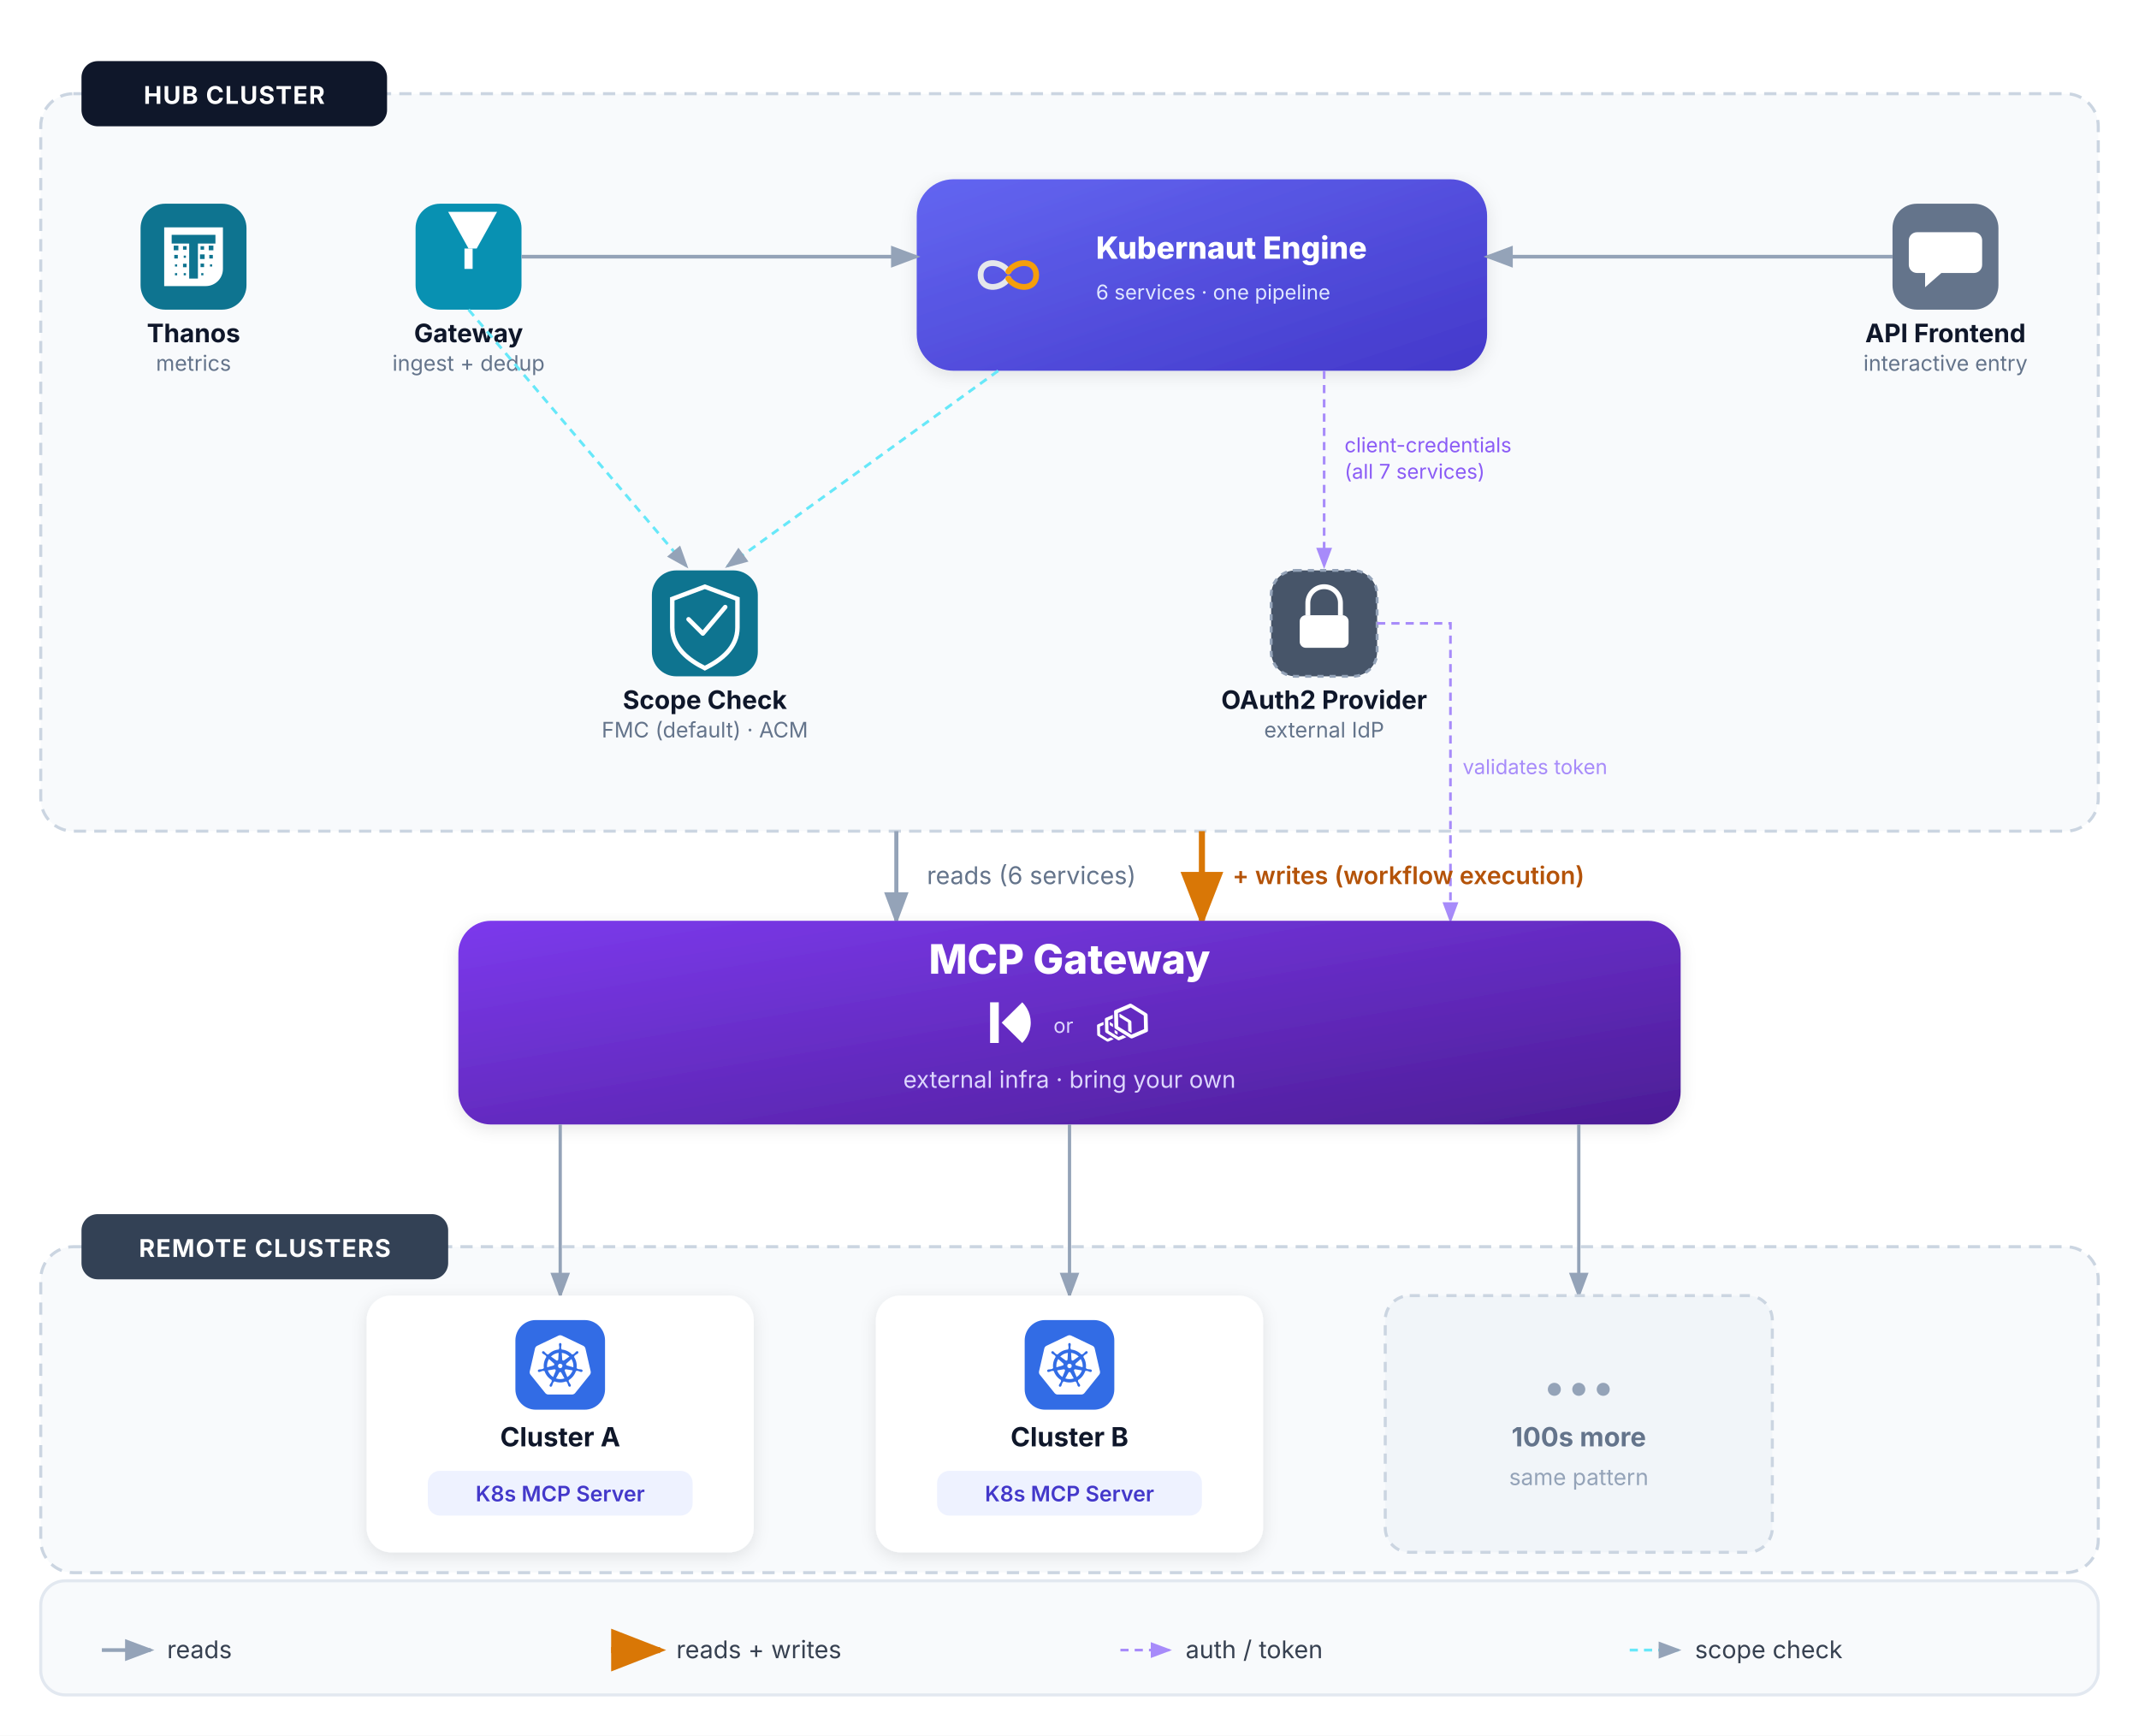
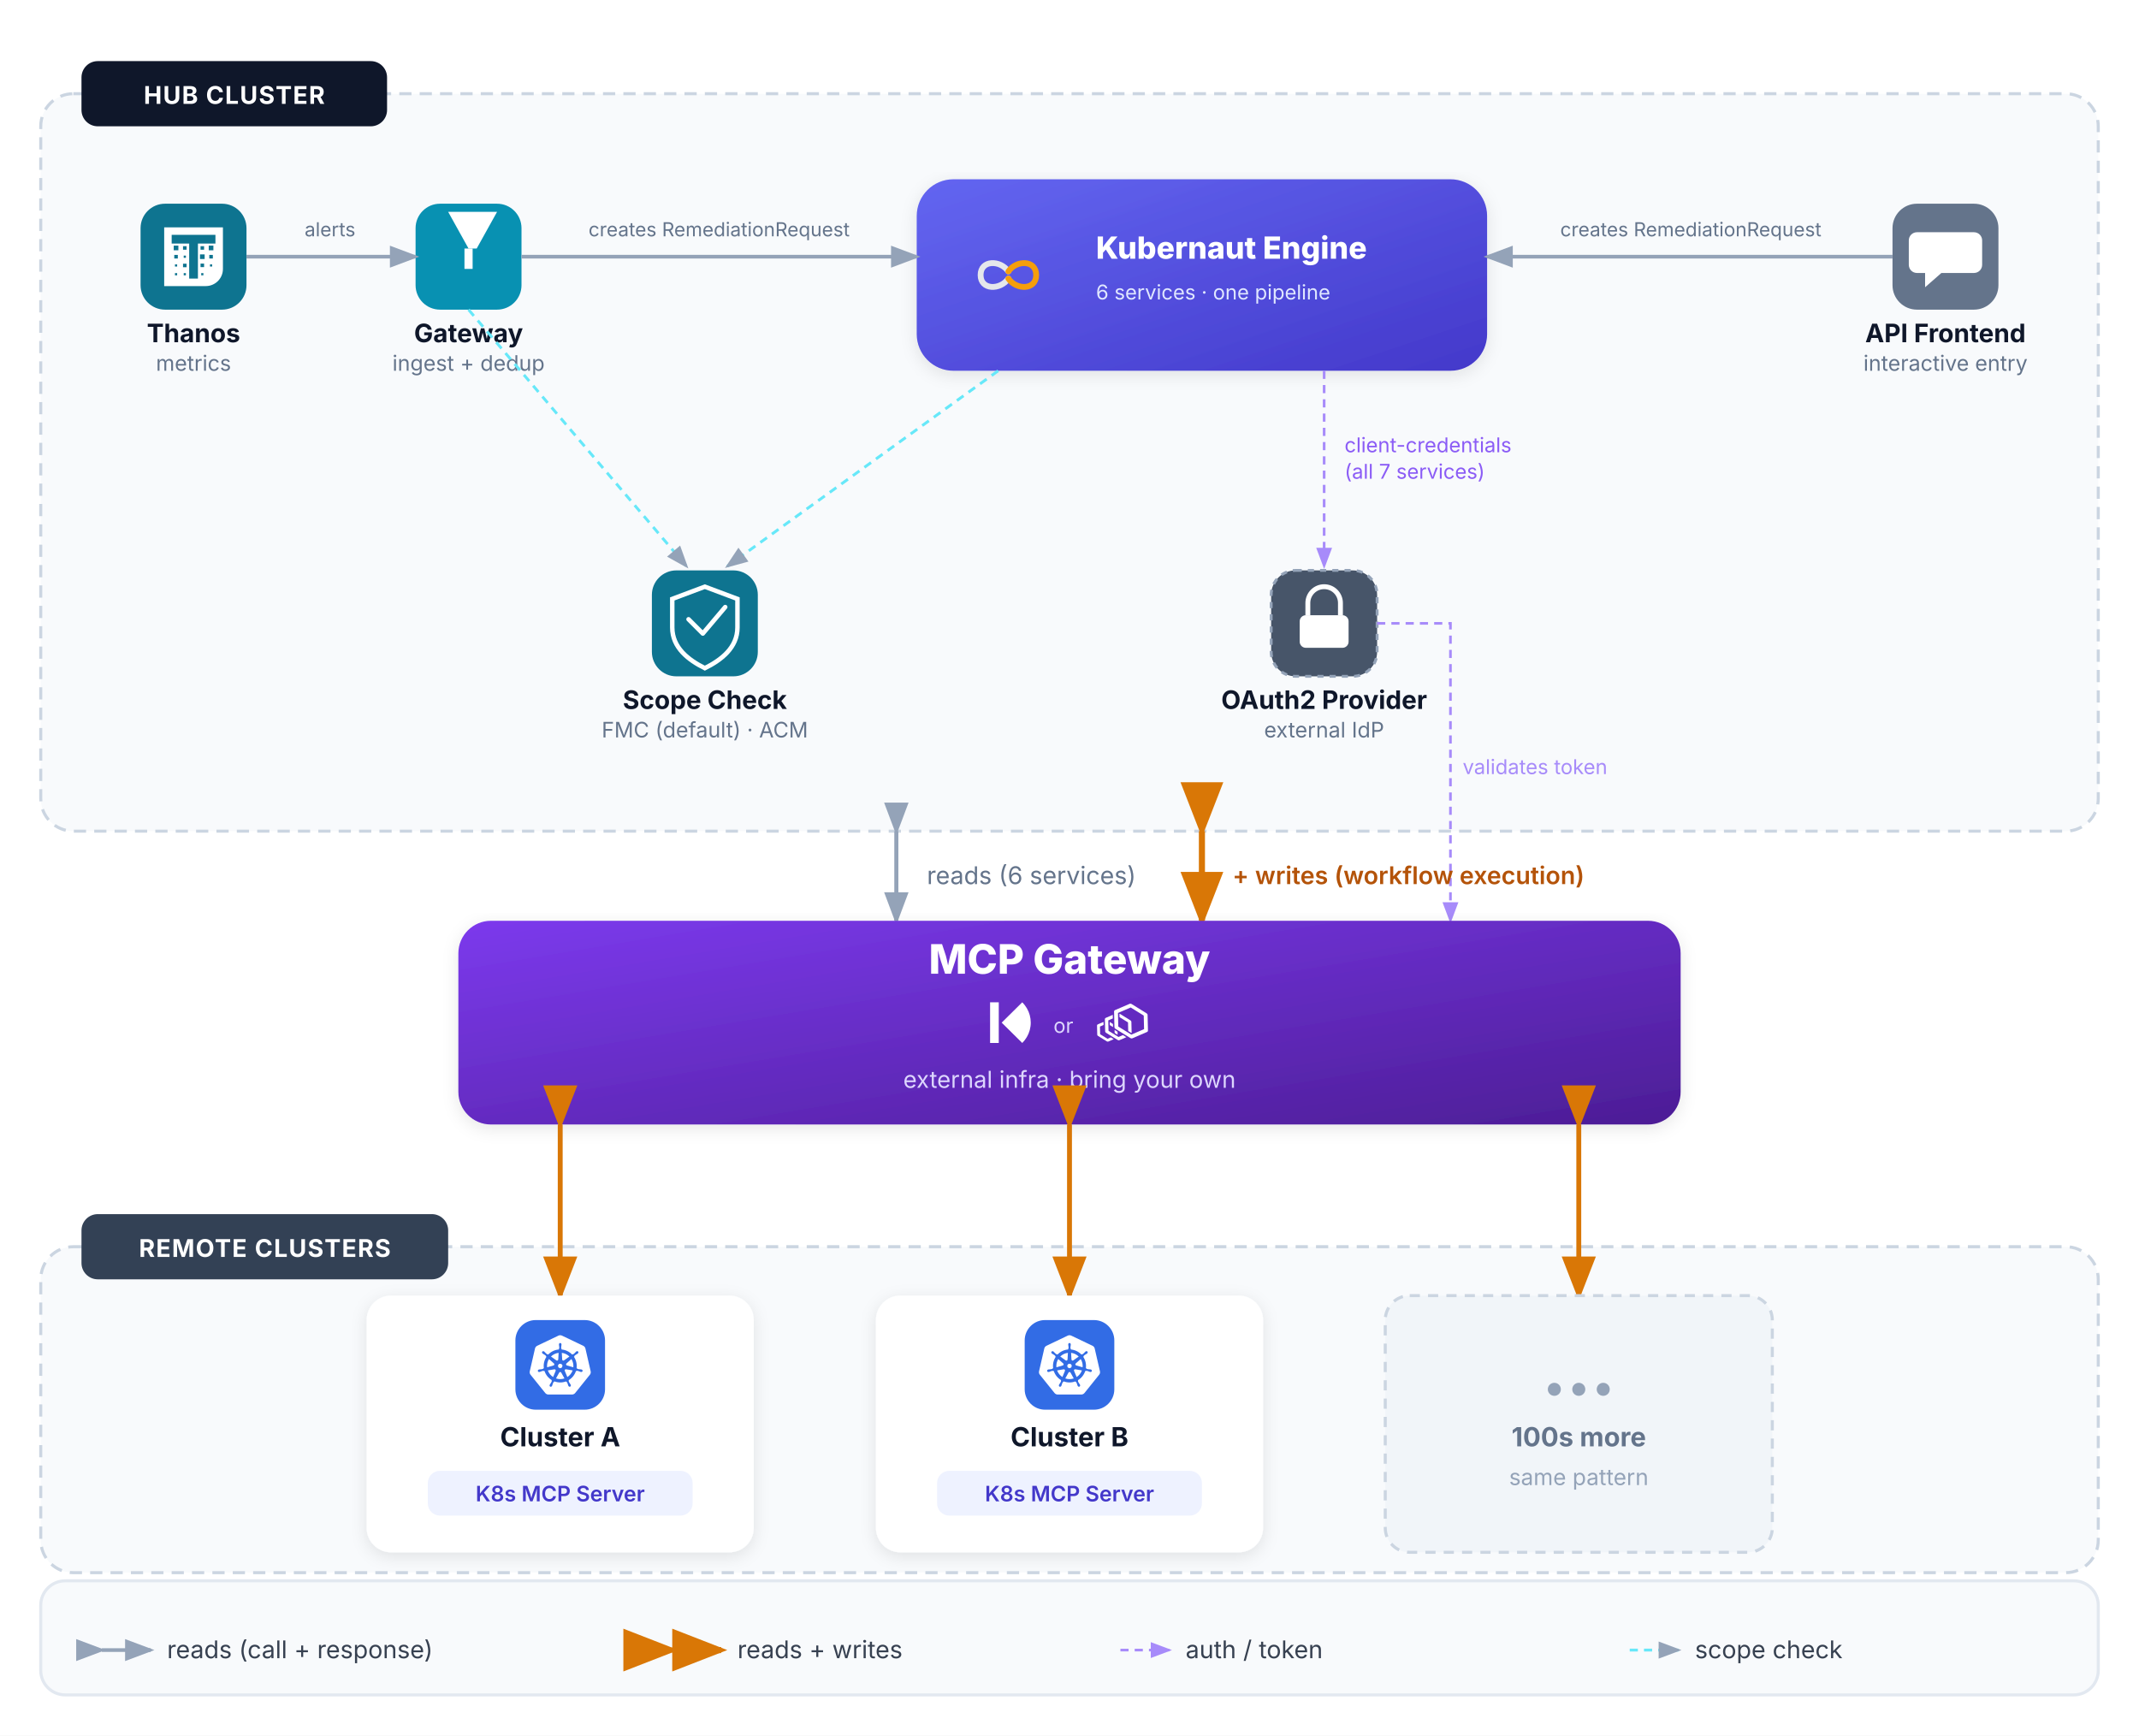
<svg xmlns="http://www.w3.org/2000/svg" viewBox="0 0 1050 852" font-family="Inter, -apple-system, BlinkMacSystemFont, 'Segoe UI', sans-serif">
  <defs>
    <filter id="sh" x="-4%" y="-6%" width="108%" height="118%">
      <feDropShadow dx="0" dy="2" stdDeviation="4" flood-color="#000" flood-opacity="0.10" />
    </filter>
    <marker id="ar" markerWidth="8" markerHeight="6" refX="7" refY="3" orient="auto">
      <polygon points="0,0 8,3 0,6" fill="#94A3B8" />
    </marker>
    <marker id="arw" markerWidth="9" markerHeight="7" refX="8" refY="3.5" orient="auto">
      <polygon points="0,0 9,3.5 0,7" fill="#D97706" />
    </marker>
    <marker id="ard" markerWidth="8" markerHeight="6" refX="7" refY="3" orient="auto">
      <polygon points="0,0 8,3 0,6" fill="#A78BFA" />
    </marker>
    <linearGradient id="gwGrad" x1="0" y1="0" x2="1" y2="1">
      <stop offset="0" stop-color="#7C3AED" />
      <stop offset="1" stop-color="#4C1D95" />
    </linearGradient>
    <linearGradient id="engineGrad" x1="0" y1="0" x2="1" y2="1">
      <stop offset="0" stop-color="#6366F1" />
      <stop offset="1" stop-color="#4338CA" />
    </linearGradient>
    <symbol id="k8sLogo" viewBox="0 0 24 24">
      <path fill="white" d="M10.204 14.35l.007.01-.999 2.413a5.171 5.171 0 0 1-2.075-2.597l2.578-.437.004.005a.44.44 0 0 1 .484.606zm-.833-2.129a.44.44 0 0 0 .173-.756l.002-.011L7.585 9.7a5.143 5.143 0 0 0-.73 3.255l2.514-.725.002-.009zm1.145-1.98a.44.44 0 0 0 .699-.337l.01-.005.15-2.62a5.144 5.144 0 0 0-3.01 1.442l2.147 1.523.004-.002zm.76 2.75l.723.349.722-.347.18-.78-.5-.623h-.804l-.5.623.179.779zm1.5-3.095a.44.44 0 0 0 .7.336l.008.003 2.134-1.513a5.188 5.188 0 0 0-2.992-1.442l.148 2.615.002.001zm10.876 5.97l-5.773 7.181a1.6 1.6 0 0 1-1.248.594l-9.261.003a1.6 1.6 0 0 1-1.247-.596l-5.776-7.18a1.583 1.583 0 0 1-.307-1.34L2.1 5.573c.108-.47.425-.864.863-1.073L11.305.513a1.606 1.606 0 0 1 1.385 0l8.345 3.985c.438.209.755.604.863 1.073l2.062 8.955c.108.47-.005.963-.308 1.34zm-3.289-2.057c-.042-.01-.103-.026-.145-.034-.174-.033-.315-.025-.479-.038-.35-.037-.638-.067-.895-.148-.105-.04-.18-.165-.216-.216l-.201-.059a6.45 6.45 0 0 0-.105-2.332 6.465 6.465 0 0 0-.936-2.163c.052-.047.15-.133.177-.159.008-.09.001-.183.094-.282.197-.185.444-.338.743-.522.142-.084.273-.137.415-.242.032-.024.076-.062.11-.089.24-.191.295-.52.123-.736-.172-.216-.506-.236-.745-.045-.034.027-.08.062-.111.088-.134.116-.217.23-.33.35-.246.25-.45.458-.673.609-.097.056-.239.037-.303.033l-.19.135a6.545 6.545 0 0 0-4.146-2.003l-.012-.223c-.065-.062-.143-.115-.163-.25-.022-.268.015-.557.057-.905.023-.163.061-.298.068-.475.001-.04-.001-.099-.001-.142 0-.306-.224-.555-.5-.555-.275 0-.499.249-.499.555l.001.014c0 .041-.002.092 0 .128.006.177.044.312.067.475.042.348.078.637.056.906a.545.545 0 0 1-.162.258l-.012.211a6.424 6.424 0 0 0-4.166 2.003 8.373 8.373 0 0 1-.18-.128c-.09.012-.18.04-.297-.029-.223-.15-.427-.358-.673-.608-.113-.12-.195-.234-.329-.349-.03-.026-.077-.062-.111-.088a.594.594 0 0 0-.348-.132.481.481 0 0 0-.398.176c-.172.216-.117.546.123.737l.007.005.104.083c.142.105.272.159.414.242.299.185.546.338.743.522.076.082.09.226.1.288l.16.143a6.462 6.462 0 0 0-1.02 4.506l-.208.06c-.055.072-.133.184-.215.217-.257.081-.546.11-.895.147-.164.014-.305.006-.48.039-.037.007-.09.02-.133.03l-.004.002-.007.002c-.295.071-.484.342-.423.608.061.267.349.429.645.365l.007-.001.01-.003.129-.029c.17-.046.294-.113.448-.172.33-.118.604-.217.87-.256.112-.009.23.069.288.101l.217-.037a6.5 6.5 0 0 0 2.88 3.596l-.09.218c.033.084.069.199.044.282-.097.252-.263.517-.452.813-.091.136-.185.242-.268.399-.02.037-.045.095-.064.134-.128.275-.034.591.213.71.248.12.556-.007.69-.282v-.002c.02-.039.046-.09.062-.127.07-.162.094-.301.144-.458.132-.332.205-.68.387-.897.05-.06.13-.082.215-.105l.113-.205a6.453 6.453 0 0 0 4.609.012l.106.192c.086.028.18.042.256.155.136.232.229.507.342.84.05.156.074.295.145.457.016.037.043.09.062.129.133.276.442.402.69.282.247-.118.341-.435.213-.71-.02-.039-.045-.096-.065-.134-.083-.156-.177-.261-.268-.398-.19-.296-.346-.541-.443-.793-.04-.13.007-.21.038-.294-.018-.022-.059-.144-.083-.202a6.499 6.499 0 0 0 2.88-3.622c.064.01.176.03.213.038.075-.05.144-.114.28-.104.266.039.54.138.87.256.154.06.277.128.448.173.036.01.088.019.13.028l.009.003.007.001c.297.064.584-.098.645-.365.06-.266-.128-.537-.423-.608zM16.4 9.701l-1.95 1.746v.005a.44.44 0 0 0 .173.757l.003.01 2.526.728a5.199 5.199 0 0 0-.108-1.674A5.208 5.208 0 0 0 16.4 9.7zm-4.013 5.325a.437.437 0 0 0-.404-.232.44.44 0 0 0-.372.233h-.002l-1.268 2.292a5.164 5.164 0 0 0 3.326.003l-1.27-2.296h-.01zm1.888-1.293a.44.44 0 0 0-.27.036.44.44 0 0 0-.214.572l-.003.004 1.01 2.438a5.15 5.15 0 0 0 2.081-2.615l-2.6-.44-.004.005z" />
    </symbol>
    <symbol id="kubernautLogo" viewBox="0 0 200 200">
      <path d="M100,92 C82,66 38,66 38,100 C38,134 82,134 100,108" fill="none" stroke="#E5E7EB" stroke-width="13" stroke-linecap="round" />
      <path d="M100,92 C118,66 162,66 162,100 C162,134 118,134 100,108" fill="none" stroke="#F59E0B" stroke-width="13" stroke-linecap="round" />
    </symbol>
    <symbol id="thanosLogo" viewBox="2.41 2.16 355.42 355.17">
      <path fill="white" d="M9.498 9.148v341.598h241.935a99.663 99.663 0 0 0 99.657-99.663V9.148zm266.263 215.328h12.75v12.75h-12.75zm-4.01-54.89h20.715v20.721h-20.715zm-3.186-54.103h27.093v27.117h-27.093zm-43.739 159.903h12.738v12.75h-12.75zm-3.986-55.539h20.721V240.587h-20.721zm-3.186-53.447h27.123v27.093h-27.093zm3.186-27.003v-20.715h20.721v20.715zm-97.83 135.99h12.75v12.75h-12.75zm-3.986-54.89h20.721v20.691h-20.721zm3.986-34.175v-12.75h12.75v12.75zm-3.986-67.64h20.721v20.715h-20.721zM72.101 275.387H84.875v12.75H72.101zm0-50.911H84.875v12.75H72.101zm-3.98-54.89h20.715v20.721h-20.715zm-3.192-54.103h27.099v27.117H64.929zM53.015 52.677h254.535v50.911H205.746v203.63h-50.904v-203.63H53.015z" />
    </symbol>
    <symbol id="kuadrantLogo" viewBox="0 0 1024 1024">
      <path fill="white" d="M809,1C993.59,183.56 1065.7,449.65 998.12,699.05C964.778,821.823 899.519,933.607 809,1023L292.27,512L809,1Z" />
      <rect fill="white" x="1" y="1" width="218" height="1022" />
    </symbol>
    <symbol id="envoyLogo" viewBox="-4.43 47.82 438.36 331.11">
      <path fill="white" d="M109.3 208.2l.6 25.4 26.7 16.5-.6-25.4zm65.2 105.4l-.6-24.8-23.4-14.5c-.3-.2-.7-.5-1-.7l.6 24.9 24.4 15.1zm-83.4 33.5L30 309.2l-1.5-63.5 29.9-12.9-.6-25.4L10 228c-3.7 1.6-5.9 5-5.8 8.9L6 313.1c.1 3.9 2.5 7.8 6.3 10.1l73.3 45.4c3.4 2.1 7.5 2.7 11 1.6.4-.1.7-.2 1-.4l45-19.4-24.4-15.1-27.1 11.8zm197.4-140.4c-.1-4.6-2.9-9.1-7.3-11.8l-88.9-55.1-2.7 1.2.6 26.7 70.4 43.6 1.7 71.4 26.9 16.7 1.5-.6-2.2-92.1z" />
      <path fill="white" d="M182 332l-82.6-51.2-2-86 37.6-16.2-.7-29.6-58.4 25.2c-4.3 1.9-6.9 5.8-6.8 10.4l2.4 100.8c.1 4.6 2.9 9.1 7.3 11.8l96.8 60c4 2.5 8.8 3.1 12.8 1.9.4-.1.8-.3 1.2-.5l57.2-24.7-28.4-17.6L182 332z" />
      <path fill="white" d="M414.4 136.2l-124.2-77c-4.6-2.8-10-3.6-14.7-2.1-.5.1-.9.3-1.4.5L153 109.8c-4.9 2.1-7.9 6.6-7.7 11.9l3 129.2c.1 5.2 3.3 10.4 8.3 13.5l124.2 76.9c4.6 2.8 10 3.6 14.7 2.1.5-.1.9-.3 1.4-.5L418 290.7c4.9-2.1 7.8-6.6 7.7-11.9l-3-129.2c-.1-5.2-3.3-10.3-8.3-13.4zM288.2 312.5l-107.9-66.9-2.7-112.2L282.9 88l107.9 66.9 2.7 112.2-105.3 45.4z" />
    </symbol>
  </defs>
  <rect x="0" y="0" width="1050" height="852" fill="white" />
  <rect x="20" y="46" width="1010" height="362" rx="16" fill="#F8FAFC" stroke="#CBD5E1" stroke-width="1.5" stroke-dasharray="6,4" />
  <rect x="40" y="30" width="150" height="32" rx="8" fill="#0F172A" />
  <text x="115" y="51" text-anchor="middle" font-size="12px" font-weight="700" fill="white" letter-spacing="0.5">HUB CLUSTER</text>
  <rect x="69" y="100" width="52" height="52" rx="12" fill="#0E7490" />
  <use href="#thanosLogo" x="80" y="111" width="30" height="30" />
  <text x="95" y="168" text-anchor="middle" font-size="12.5px" font-weight="700" fill="#0F172A">Thanos</text>
  <text x="95" y="182" text-anchor="middle" font-size="10.5px" fill="#64748B">metrics</text>
  <rect x="204" y="100" width="52" height="52" rx="12" fill="#0891B2" />
  <path d="M220,104 L244,104 L234,122 L230,122 Z" fill="white" />
  <rect x="228" y="122" width="4" height="10" fill="white" />
  <text x="230" y="168" text-anchor="middle" font-size="12.5px" font-weight="700" fill="#0F172A">Gateway</text>
  <text x="230" y="182" text-anchor="middle" font-size="10.5px" fill="#64748B">ingest + dedup</text>
  <g filter="url(#sh)">
    <rect x="450" y="88" width="280" height="94" rx="18" fill="url(#engineGrad)" />
  </g>
  <use href="#kubernautLogo" x="473" y="113" width="44" height="44" />
  <text x="538" y="127" font-size="15px" font-weight="800" fill="white">Kubernaut Engine</text>
  <text x="538" y="147" font-size="10px" fill="#E0E7FF">6 services · one pipeline</text>
  <rect x="929" y="100" width="52" height="52" rx="12" fill="#64748B" />
  <path d="M941,114 h28 a4,4 0 0 1 4,4 v12 a4,4 0 0 1 -4,4 h-16 l-8,7 v-7 h-4 a4,4 0 0 1 -4,-4 v-12 a4,4 0 0 1 4,-4 z" fill="white" />
  <text x="955" y="168" text-anchor="middle" font-size="12.5px" font-weight="700" fill="#0F172A">API Frontend</text>
  <text x="955" y="182" text-anchor="middle" font-size="10.5px" fill="#64748B">interactive entry</text>
+   <line x1="121" y1="126" x2="204" y2="126" stroke="#94A3B8" stroke-width="1.8" marker-end="url(#ar)" />
+   <text x="162" y="116" text-anchor="middle" font-size="9.5px" fill="#64748B">alerts</text>
  <line x1="256" y1="126" x2="450" y2="126" stroke="#94A3B8" stroke-width="1.8" marker-end="url(#ar)" />
+   <text x="353" y="116" text-anchor="middle" font-size="9.5px" fill="#64748B">creates RemediationRequest</text>
  <line x1="929" y1="126" x2="730" y2="126" stroke="#94A3B8" stroke-width="1.8" marker-end="url(#ar)" />
+   <text x="830" y="116" text-anchor="middle" font-size="9.5px" fill="#64748B">creates RemediationRequest</text>
  <rect x="320" y="280" width="52" height="52" rx="12" fill="#0E7490" />
  <path d="M346,288 L362,294 v14 c0,10 -8,16 -16,20 c-8,-4 -16,-10 -16,-20 v-14 z" fill="none" stroke="white" stroke-width="2.2" />
  <polyline points="338,304 345,311 356,298" fill="none" stroke="white" stroke-width="2.2" stroke-linecap="round" stroke-linejoin="round" />
  <text x="346" y="348" text-anchor="middle" font-size="12.5px" font-weight="700" fill="#0F172A">Scope Check</text>
  <text x="346" y="362" text-anchor="middle" font-size="10.5px" fill="#64748B">FMC (default) · ACM</text>
  <rect x="624" y="280" width="52" height="52" rx="12" fill="#475569" stroke="#94A3B8" stroke-width="1.4" stroke-dasharray="3,3" />
  <path d="M642,302 v-6 a8,8 0 0 1 16,0 v6" fill="none" stroke="white" stroke-width="2.4" />
  <rect x="638" y="302" width="24" height="16" rx="3" fill="white" />
  <text x="650" y="348" text-anchor="middle" font-size="12.5px" font-weight="700" fill="#0F172A">OAuth2 Provider</text>
  <text x="650" y="362" text-anchor="middle" font-size="10.5px" fill="#64748B">external IdP</text>
  <line x1="230" y1="152" x2="337" y2="278" stroke="#67E8F9" stroke-width="1.4" stroke-dasharray="4,3" marker-end="url(#ar)" />
  <line x1="490" y1="182" x2="357" y2="278" stroke="#67E8F9" stroke-width="1.4" stroke-dasharray="4,3" marker-end="url(#ar)" />
  <line x1="650" y1="182" x2="650" y2="278" stroke="#A78BFA" stroke-width="1.3" stroke-dasharray="4,3" marker-end="url(#ard)" />
  <text x="660" y="222" font-size="10px" fill="#8B5CF6">client-credentials</text>
  <text x="660" y="235" font-size="10px" fill="#8B5CF6">(all 7 services)</text>
  <path d="M676,306 L712,306 L712,452" fill="none" stroke="#A78BFA" stroke-width="1.3" stroke-dasharray="4,3" marker-end="url(#ard)" />
  <text x="718" y="380" font-size="10px" fill="#A78BFA">validates token</text>
-   <line x1="440" y1="408" x2="440" y2="452" stroke="#94A3B8" stroke-width="2" marker-end="url(#ar)" />
+   <line x1="440" y1="408" x2="440" y2="452" stroke="#94A3B8" stroke-width="2" marker-start="url(#ar)" marker-end="url(#ar)" />
  <text x="455" y="434" font-size="12px" fill="#64748B">reads (6 services)</text>
-   <line x1="590" y1="408" x2="590" y2="452" stroke="#D97706" stroke-width="3" marker-end="url(#arw)" />
+   <line x1="590" y1="408" x2="590" y2="452" stroke="#D97706" stroke-width="3" marker-start="url(#arw)" marker-end="url(#arw)" />
  <text x="605" y="434" font-size="12px" font-weight="600" fill="#B45309">+ writes (workflow execution)</text>
  <g filter="url(#sh)">
    <rect x="225" y="452" width="600" height="100" rx="16" fill="url(#gwGrad)" />
  </g>
  <text x="525" y="478" text-anchor="middle" font-size="20px" font-weight="800" fill="white">MCP Gateway</text>
  <use href="#kuadrantLogo" x="486" y="492" width="20" height="20" />
  <text x="522" y="507" text-anchor="middle" font-size="10px" fill="#DDD6FE">or</text>
  <use href="#envoyLogo" x="538" y="492" width="26" height="20" />
  <text x="525" y="534" text-anchor="middle" font-size="11.5px" fill="#DDD6FE">external infra · bring your own</text>
  <rect x="20" y="612" width="1010" height="160" rx="16" fill="#F8FAFC" stroke="#CBD5E1" stroke-width="1.5" stroke-dasharray="6,4" />
  <rect x="40" y="596" width="180" height="32" rx="8" fill="#334155" />
  <text x="130" y="617" text-anchor="middle" font-size="12px" font-weight="700" fill="white" letter-spacing="0.5">REMOTE CLUSTERS</text>
-   <line x1="275" y1="552" x2="275" y2="636" stroke="#94A3B8" stroke-width="1.6" marker-end="url(#ar)" />
-   <line x1="525" y1="552" x2="525" y2="636" stroke="#94A3B8" stroke-width="1.6" marker-end="url(#ar)" />
-   <line x1="775" y1="552" x2="775" y2="636" stroke="#94A3B8" stroke-width="1.6" marker-end="url(#ar)" />
+   <line x1="275" y1="552" x2="275" y2="636" stroke="#D97706" stroke-width="2.4" marker-start="url(#arw)" marker-end="url(#arw)" />
+   <line x1="525" y1="552" x2="525" y2="636" stroke="#D97706" stroke-width="2.4" marker-start="url(#arw)" marker-end="url(#arw)" />
+   <line x1="775" y1="552" x2="775" y2="636" stroke="#D97706" stroke-width="2.4" marker-start="url(#arw)" marker-end="url(#arw)" />
  <g filter="url(#sh)">
    <rect x="180" y="636" width="190" height="126" rx="12" fill="white" />
  </g>
  <rect x="253" y="648" width="44" height="44" rx="10" fill="#326CE5" />
  <use href="#k8sLogo" x="260" y="655" width="30" height="30" />
  <text x="275" y="710" text-anchor="middle" font-size="13px" font-weight="700" fill="#0F172A">Cluster A</text>
  <rect x="210" y="722" width="130" height="22" rx="6" fill="#EEF2FF" />
  <text x="275" y="737" text-anchor="middle" font-size="10.5px" font-weight="600" fill="#4338CA">K8s MCP Server</text>
  <g filter="url(#sh)">
    <rect x="430" y="636" width="190" height="126" rx="12" fill="white" />
  </g>
  <rect x="503" y="648" width="44" height="44" rx="10" fill="#326CE5" />
  <use href="#k8sLogo" x="510" y="655" width="30" height="30" />
  <text x="525" y="710" text-anchor="middle" font-size="13px" font-weight="700" fill="#0F172A">Cluster B</text>
  <rect x="460" y="722" width="130" height="22" rx="6" fill="#EEF2FF" />
  <text x="525" y="737" text-anchor="middle" font-size="10.5px" font-weight="600" fill="#4338CA">K8s MCP Server</text>
  <rect x="680" y="636" width="190" height="126" rx="12" fill="#F1F5F9" stroke="#CBD5E1" stroke-width="1.5" stroke-dasharray="5,4" />
  <circle cx="763" cy="682" r="3.2" fill="#94A3B8" />
  <circle cx="775" cy="682" r="3.2" fill="#94A3B8" />
  <circle cx="787" cy="682" r="3.2" fill="#94A3B8" />
  <text x="775" y="710" text-anchor="middle" font-size="13px" font-weight="700" fill="#64748B">100s more</text>
  <text x="775" y="729" text-anchor="middle" font-size="11px" fill="#94A3B8">same pattern</text>
  <rect x="20" y="776" width="1010" height="56" rx="12" fill="#F8FAFC" stroke="#E2E8F0" stroke-width="1.5" />
  <g>
-     <line x1="50" y1="810" x2="74" y2="810" stroke="#94A3B8" stroke-width="1.8" marker-end="url(#ar)" />
-     <text x="82" y="814" font-size="12px" fill="#374151">reads</text>
-     <line x1="300" y1="810" x2="324" y2="810" stroke="#D97706" stroke-width="3" marker-end="url(#arw)" />
-     <text x="332" y="814" font-size="12px" fill="#374151">reads + writes</text>
+     <line x1="50" y1="810" x2="74" y2="810" stroke="#94A3B8" stroke-width="1.8" marker-start="url(#ar)" marker-end="url(#ar)" />
+     <text x="82" y="814" font-size="12px" fill="#374151">reads (call + response)</text>
+     <line x1="330" y1="810" x2="354" y2="810" stroke="#D97706" stroke-width="3" marker-start="url(#arw)" marker-end="url(#arw)" />
+     <text x="362" y="814" font-size="12px" fill="#374151">reads + writes</text>
    <line x1="550" y1="810" x2="574" y2="810" stroke="#A78BFA" stroke-width="1.3" stroke-dasharray="4,3" marker-end="url(#ard)" />
    <text x="582" y="814" font-size="12px" fill="#374151">auth / token</text>
    <line x1="800" y1="810" x2="824" y2="810" stroke="#67E8F9" stroke-width="1.4" stroke-dasharray="4,3" marker-end="url(#ar)" />
    <text x="832" y="814" font-size="12px" fill="#374151">scope check</text>
  </g>
</svg>
